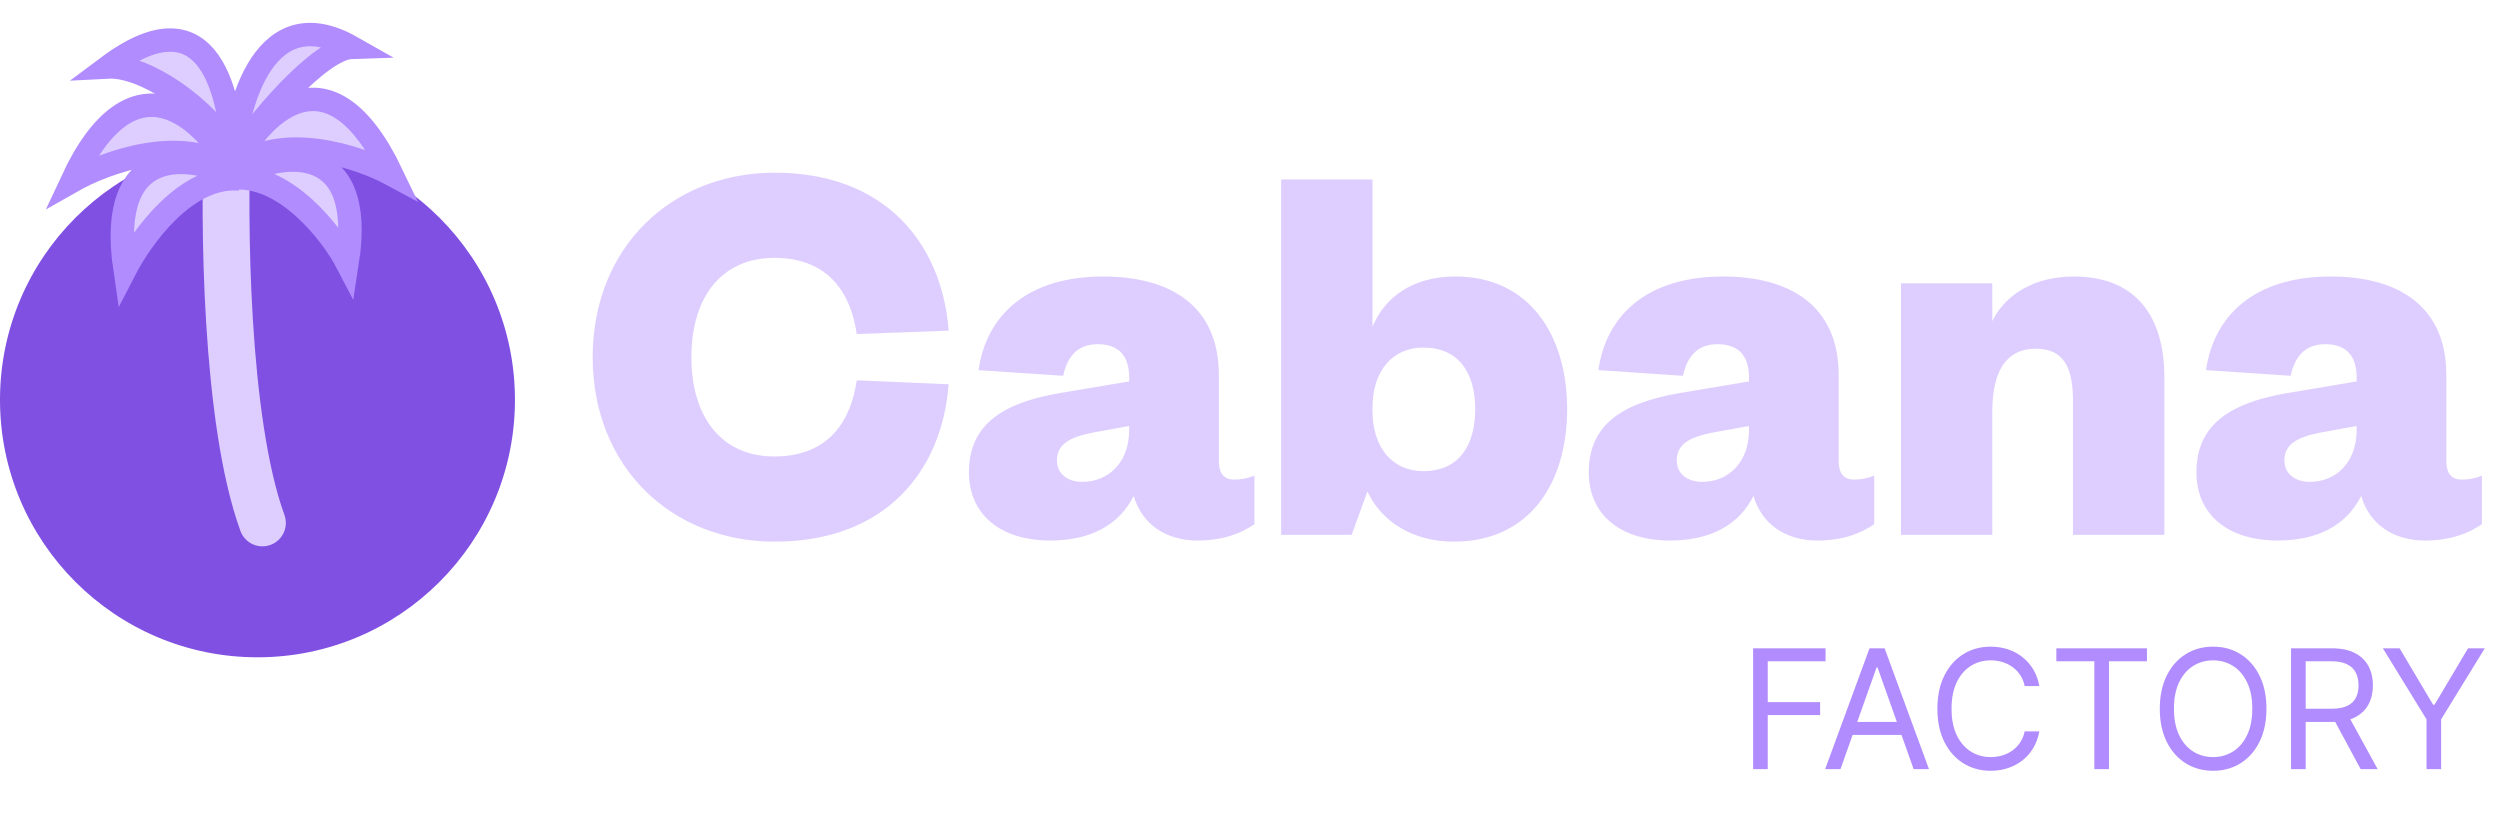
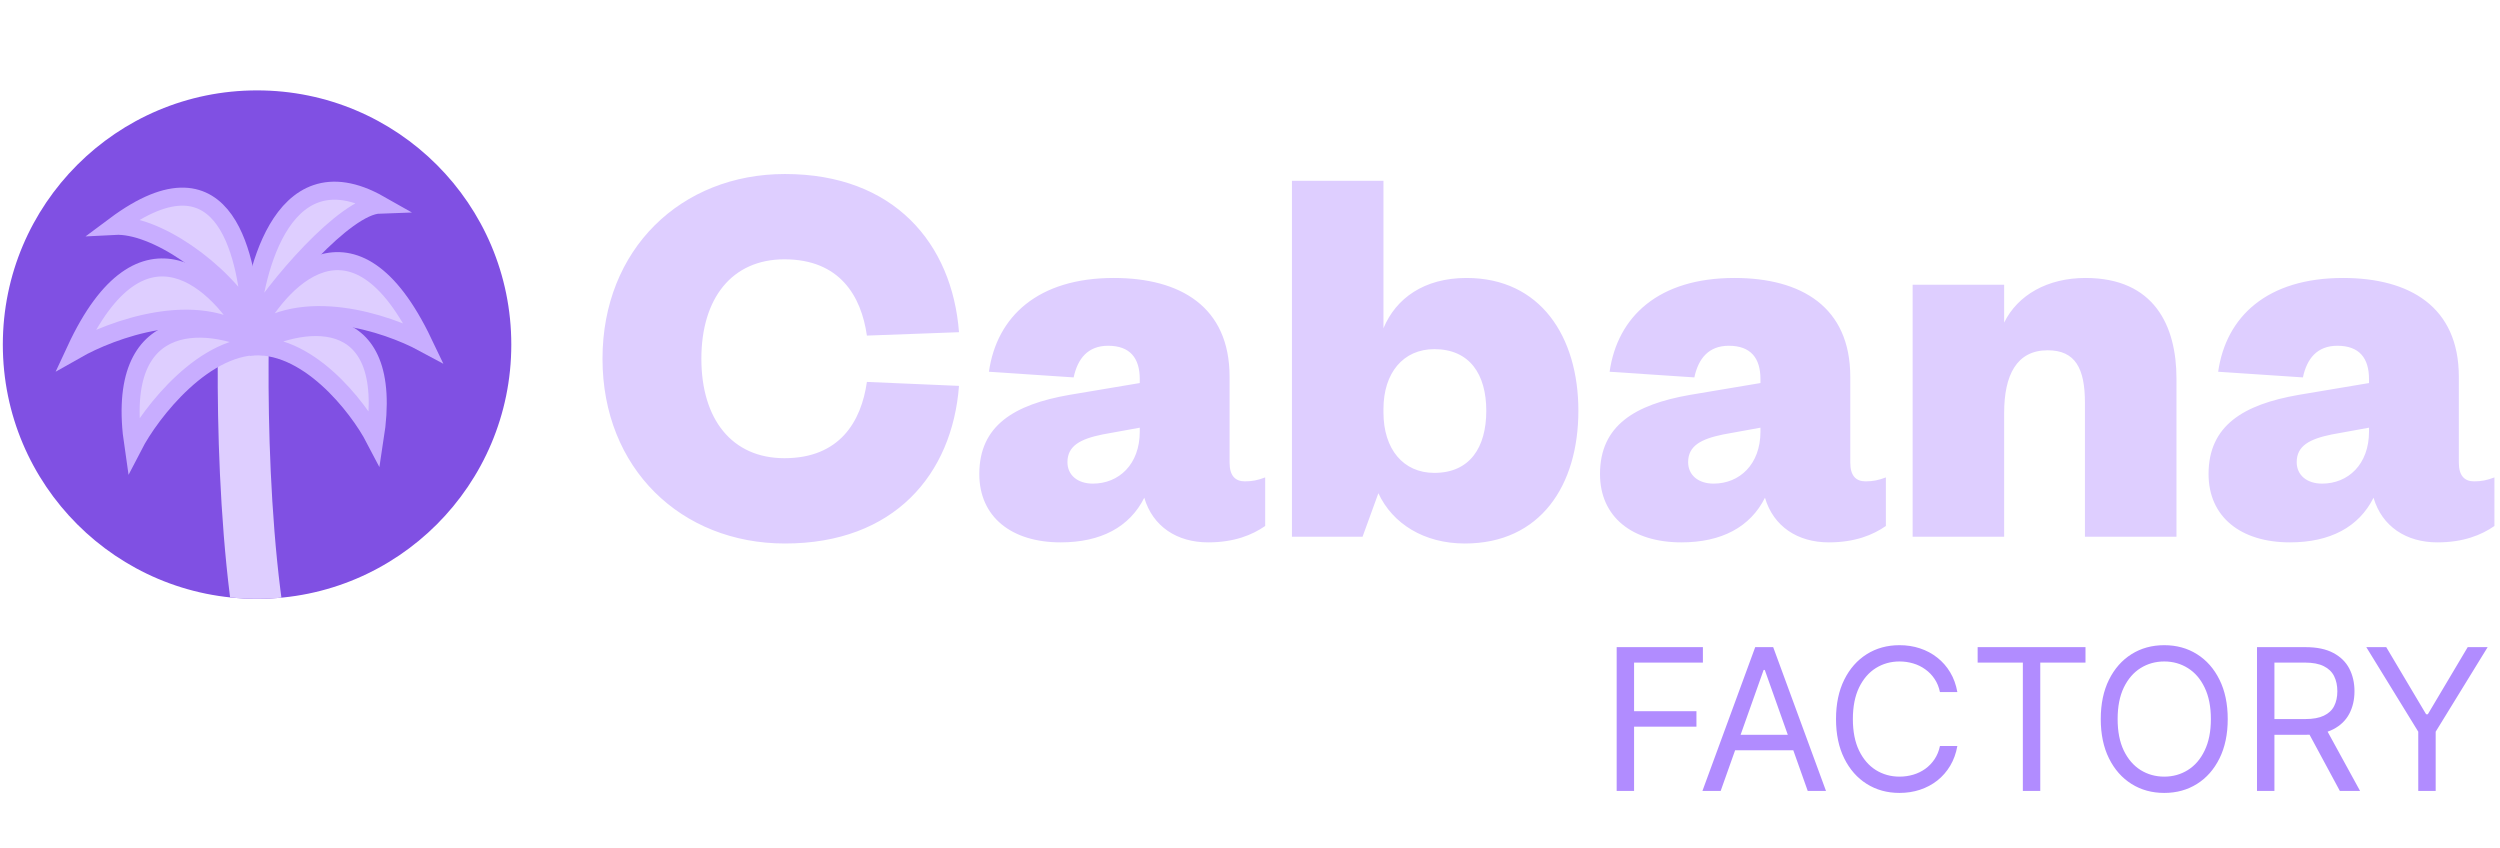
- <svg xmlns="http://www.w3.org/2000/svg" width="215" height="71" viewBox="0 0 215 71" fill="none">
-   <path d="M44.286 34.385C44.286 46.614 34.372 56.528 22.143 56.528C9.914 56.528 0 46.614 0 34.385C0 22.156 9.914 12.242 22.143 12.242C34.372 12.242 44.286 22.156 44.286 34.385Z" fill="#8050E3" />
-   <path d="M19.56 11.348C19.231 18.893 19.372 36.181 22.569 44.972" stroke="#DECEFF" stroke-width="4.026" stroke-linecap="round" />
-   <path d="M20.084 13.2C19.748 8.857 18.371 -1.029 9.276 5.758C12.418 5.592 17.721 9.167 20.084 13.2Z" fill="#DECEFF" stroke="#B18CFF" stroke-width="2.013" />
-   <path d="M19.955 14.62C17.56 10.212 11.452 4.234 6.182 15.582C9.046 13.952 15.81 11.477 19.955 14.62Z" fill="#DECEFF" stroke="#B18CFF" stroke-width="2.013" />
-   <path d="M20.602 15.394C16.637 13.211 9.108 12.078 10.749 23.172C12.091 20.57 15.949 15.004 20.602 15.394Z" fill="#DECEFF" stroke="#B18CFF" stroke-width="2.013" />
-   <path d="M20.02 13.908C20.176 10.547 22.157 -0.519 30.245 4.07C27.519 4.159 21.941 10.646 20.02 13.908Z" fill="#DECEFF" stroke="#B18CFF" stroke-width="2.013" />
-   <path d="M19.955 14.619C22.249 9.953 28.212 3.497 33.706 15.007C30.817 13.447 24.021 11.184 19.955 14.619Z" fill="#DECEFF" stroke="#B18CFF" stroke-width="2.013" />
-   <path d="M19.89 15.333C23.799 13.067 31.557 11.723 29.858 22.603C28.561 20.11 24.46 14.793 19.89 15.333Z" fill="#DECEFF" stroke="#B18CFF" stroke-width="2.013" />
-   <path d="M50.97 30.717C50.97 21.304 57.714 14.851 66.642 14.851C76.006 14.851 81.003 20.819 81.585 28.436L73.677 28.728C73.192 25.331 71.348 22.178 66.593 22.178C62.081 22.178 59.461 25.526 59.461 30.717C59.461 35.908 62.081 39.256 66.593 39.256C71.348 39.256 73.192 36.102 73.677 32.706L81.585 33.046C81.003 40.663 76.006 46.582 66.642 46.582C57.714 46.582 50.97 40.129 50.97 30.717ZM97.108 36.976V36.636L93.906 37.218C92.014 37.606 90.898 38.189 90.898 39.596C90.898 40.712 91.771 41.439 93.081 41.439C95.313 41.439 97.108 39.79 97.108 36.976ZM104.823 32.269V39.644C104.823 40.76 105.308 41.245 106.133 41.245C106.763 41.245 107.248 41.148 107.879 40.906V45.078C106.763 45.854 105.211 46.485 102.979 46.485C100.31 46.485 98.224 45.127 97.496 42.652C96.235 45.175 93.76 46.485 90.316 46.485C86.095 46.485 83.329 44.302 83.329 40.614C83.329 36.442 86.337 34.647 91.043 33.822L97.108 32.803V32.464C97.108 30.668 96.283 29.601 94.391 29.601C92.645 29.601 91.771 30.717 91.432 32.318L84.154 31.833C84.833 27.078 88.375 23.779 94.876 23.779C100.601 23.779 104.823 26.253 104.823 32.269ZM118.036 35.035V35.326C118.036 38.48 119.734 40.517 122.403 40.517C125.459 40.517 126.866 38.334 126.866 35.181C126.866 32.075 125.459 29.892 122.403 29.892C119.734 29.892 118.036 31.93 118.036 35.035ZM117.599 42.264L116.241 46H110.176V15.434H118.036V28.097C119.103 25.526 121.529 23.779 125.168 23.779C131.524 23.779 134.775 28.825 134.775 35.181C134.775 41.585 131.524 46.582 125.023 46.582C121.529 46.582 118.812 44.884 117.599 42.264ZM150.412 36.976V36.636L147.209 37.218C145.317 37.606 144.201 38.189 144.201 39.596C144.201 40.712 145.075 41.439 146.385 41.439C148.616 41.439 150.412 39.79 150.412 36.976ZM158.126 32.269V39.644C158.126 40.76 158.611 41.245 159.436 41.245C160.067 41.245 160.552 41.148 161.182 40.906V45.078C160.067 45.854 158.514 46.485 156.282 46.485C153.614 46.485 151.527 45.127 150.8 42.652C149.538 45.175 147.064 46.485 143.619 46.485C139.398 46.485 136.632 44.302 136.632 40.614C136.632 36.442 139.641 34.647 144.347 33.822L150.412 32.803V32.464C150.412 30.668 149.587 29.601 147.695 29.601C145.948 29.601 145.075 30.717 144.735 32.318L137.457 31.833C138.137 27.078 141.678 23.779 148.18 23.779C153.905 23.779 158.126 26.253 158.126 32.269ZM171.339 35.375V46H163.48V24.361H171.339V27.612C172.504 25.234 175.075 23.779 178.326 23.779C184.245 23.779 186.137 27.903 186.137 32.415V46H178.277V34.501C178.277 31.542 177.453 29.989 175.075 29.989C172.407 29.989 171.339 32.124 171.339 35.375ZM202.672 36.976V36.636L199.47 37.218C197.578 37.606 196.462 38.189 196.462 39.596C196.462 40.712 197.336 41.439 198.645 41.439C200.877 41.439 202.672 39.79 202.672 36.976ZM210.387 32.269V39.644C210.387 40.76 210.872 41.245 211.697 41.245C212.328 41.245 212.813 41.148 213.443 40.906V45.078C212.328 45.854 210.775 46.485 208.543 46.485C205.875 46.485 203.788 45.127 203.061 42.652C201.799 45.175 199.325 46.485 195.88 46.485C191.659 46.485 188.893 44.302 188.893 40.614C188.893 36.442 191.902 34.647 196.608 33.822L202.672 32.803V32.464C202.672 30.668 201.848 29.601 199.955 29.601C198.209 29.601 197.336 30.717 196.996 32.318L189.718 31.833C190.397 27.078 193.939 23.779 200.441 23.779C206.166 23.779 210.387 26.253 210.387 32.269Z" fill="#DECEFF" />
-   <path d="M150.768 66.144V55.755H156.998V56.871H152.026V60.382H156.531V61.498H152.026V66.144H150.768ZM158.282 66.144H156.963L160.778 55.755H162.076L165.891 66.144H164.572L161.467 57.399H161.386L158.282 66.144ZM158.769 62.086H164.085V63.202H158.769V62.086ZM175.382 59.002H174.123C174.049 58.64 173.919 58.322 173.733 58.048C173.55 57.774 173.327 57.544 173.063 57.358C172.803 57.169 172.514 57.027 172.196 56.932C171.878 56.837 171.546 56.79 171.201 56.79C170.572 56.79 170.002 56.949 169.492 57.267C168.984 57.585 168.58 58.053 168.279 58.672C167.982 59.291 167.833 60.05 167.833 60.95C167.833 61.849 167.982 62.609 168.279 63.227C168.58 63.846 168.984 64.315 169.492 64.633C170.002 64.951 170.572 65.11 171.201 65.11C171.546 65.11 171.878 65.062 172.196 64.968C172.514 64.873 172.803 64.733 173.063 64.546C173.327 64.357 173.55 64.126 173.733 63.852C173.919 63.574 174.049 63.256 174.123 62.898H175.382C175.287 63.429 175.114 63.904 174.864 64.323C174.614 64.743 174.303 65.1 173.931 65.394C173.559 65.685 173.141 65.906 172.678 66.058C172.218 66.21 171.726 66.287 171.201 66.287C170.315 66.287 169.527 66.07 168.837 65.637C168.147 65.204 167.605 64.589 167.209 63.791C166.813 62.992 166.615 62.045 166.615 60.95C166.615 59.854 166.813 58.907 167.209 58.109C167.605 57.311 168.147 56.695 168.837 56.262C169.527 55.829 170.315 55.613 171.201 55.613C171.726 55.613 172.218 55.689 172.678 55.841C173.141 55.993 173.559 56.217 173.931 56.511C174.303 56.802 174.614 57.157 174.864 57.576C175.114 57.992 175.287 58.467 175.382 59.002ZM176.846 56.871V55.755H184.639V56.871H181.372V66.144H180.113V56.871H176.846ZM194.914 60.95C194.914 62.045 194.716 62.992 194.321 63.791C193.925 64.589 193.382 65.204 192.692 65.637C192.002 66.07 191.214 66.287 190.328 66.287C189.442 66.287 188.654 66.07 187.964 65.637C187.274 65.204 186.731 64.589 186.336 63.791C185.94 62.992 185.742 62.045 185.742 60.95C185.742 59.854 185.94 58.907 186.336 58.109C186.731 57.311 187.274 56.695 187.964 56.262C188.654 55.829 189.442 55.613 190.328 55.613C191.214 55.613 192.002 55.829 192.692 56.262C193.382 56.695 193.925 57.311 194.321 58.109C194.716 58.907 194.914 59.854 194.914 60.95ZM193.697 60.95C193.697 60.05 193.546 59.291 193.245 58.672C192.947 58.053 192.543 57.585 192.033 57.267C191.525 56.949 190.957 56.79 190.328 56.79C189.699 56.79 189.129 56.949 188.618 57.267C188.111 57.585 187.707 58.053 187.406 58.672C187.108 59.291 186.96 60.05 186.96 60.95C186.96 61.849 187.108 62.609 187.406 63.227C187.707 63.846 188.111 64.315 188.618 64.633C189.129 64.951 189.699 65.11 190.328 65.11C190.957 65.11 191.525 64.951 192.033 64.633C192.543 64.315 192.947 63.846 193.245 63.227C193.546 62.609 193.697 61.849 193.697 60.95ZM197.03 66.144V55.755H200.54C201.352 55.755 202.018 55.894 202.539 56.171C203.06 56.445 203.445 56.822 203.696 57.302C203.946 57.782 204.071 58.329 204.071 58.941C204.071 59.553 203.946 60.096 203.696 60.569C203.445 61.043 203.061 61.415 202.544 61.685C202.026 61.953 201.365 62.086 200.56 62.086H197.719V60.95H200.52C201.074 60.95 201.521 60.869 201.859 60.706C202.201 60.544 202.448 60.314 202.6 60.016C202.755 59.715 202.833 59.357 202.833 58.941C202.833 58.525 202.755 58.161 202.6 57.85C202.444 57.539 202.196 57.299 201.854 57.13C201.512 56.957 201.061 56.871 200.5 56.871H198.288V66.144H197.03ZM201.92 61.477L204.477 66.144H203.016L200.5 61.477H201.92ZM204.926 55.755H206.366L209.248 60.605H209.37L212.251 55.755H213.692L209.938 61.863V66.144H208.68V61.863L204.926 55.755Z" fill="#B18CFF" />
+ <svg xmlns="http://www.w3.org/2000/svg" width="177" height="60" viewBox="0 0 177 60" fill="none">
+   <path d="M42.657 25.4C42.657 17.64 48.217 12.32 55.577 12.32C63.297 12.32 67.417 17.24 67.897 23.52L61.377 23.76C60.977 20.96 59.457 18.36 55.537 18.36C51.817 18.36 49.657 21.12 49.657 25.4C49.657 29.68 51.817 32.44 55.537 32.44C59.457 32.44 60.977 29.84 61.377 27.04L67.897 27.32C67.417 33.6 63.297 38.48 55.577 38.48C48.217 38.48 42.657 33.16 42.657 25.4ZM80.695 30.56V30.28L78.055 30.76C76.495 31.08 75.575 31.56 75.575 32.72C75.575 33.64 76.295 34.24 77.375 34.24C79.215 34.24 80.695 32.88 80.695 30.56ZM87.055 26.68V32.76C87.055 33.68 87.455 34.08 88.135 34.08C88.655 34.08 89.055 34 89.575 33.8V37.24C88.655 37.88 87.375 38.4 85.535 38.4C83.335 38.4 81.615 37.28 81.015 35.24C79.975 37.32 77.935 38.4 75.095 38.4C71.615 38.4 69.335 36.6 69.335 33.56C69.335 30.12 71.815 28.64 75.695 27.96L80.695 27.12V26.84C80.695 25.36 80.015 24.48 78.455 24.48C77.015 24.48 76.295 25.4 76.015 26.72L70.015 26.32C70.575 22.4 73.495 19.68 78.855 19.68C83.575 19.68 87.055 21.72 87.055 26.68ZM97.949 28.96V29.2C97.949 31.8 99.349 33.48 101.549 33.48C104.069 33.48 105.229 31.68 105.229 29.08C105.229 26.52 104.069 24.72 101.549 24.72C99.349 24.72 97.949 26.4 97.949 28.96ZM97.589 34.92L96.469 38H91.469V12.8H97.949V23.24C98.829 21.12 100.829 19.68 103.829 19.68C109.069 19.68 111.749 23.84 111.749 29.08C111.749 34.36 109.069 38.48 103.709 38.48C100.829 38.48 98.589 37.08 97.589 34.92ZM124.64 30.56V30.28L122 30.76C120.44 31.08 119.52 31.56 119.52 32.72C119.52 33.64 120.24 34.24 121.32 34.24C123.16 34.24 124.64 32.88 124.64 30.56ZM131 26.68V32.76C131 33.68 131.4 34.08 132.08 34.08C132.6 34.08 133 34 133.52 33.8V37.24C132.6 37.88 131.32 38.4 129.48 38.4C127.28 38.4 125.56 37.28 124.96 35.24C123.92 37.32 121.88 38.4 119.04 38.4C115.56 38.4 113.28 36.6 113.28 33.56C113.28 30.12 115.76 28.64 119.64 27.96L124.64 27.12V26.84C124.64 25.36 123.96 24.48 122.4 24.48C120.96 24.48 120.24 25.4 119.96 26.72L113.96 26.32C114.52 22.4 117.44 19.68 122.8 19.68C127.52 19.68 131 21.72 131 26.68ZM141.894 29.24V38H135.414V20.16H141.894V22.84C142.854 20.88 144.974 19.68 147.654 19.68C152.534 19.68 154.094 23.08 154.094 26.8V38H147.614V28.52C147.614 26.08 146.934 24.8 144.974 24.8C142.774 24.8 141.894 26.56 141.894 29.24ZM167.726 30.56V30.28L165.086 30.76C163.526 31.08 162.606 31.56 162.606 32.72C162.606 33.64 163.326 34.24 164.406 34.24C166.246 34.24 167.726 32.88 167.726 30.56ZM174.086 26.68V32.76C174.086 33.68 174.486 34.08 175.166 34.08C175.686 34.08 176.086 34 176.606 33.8V37.24C175.686 37.88 174.406 38.4 172.566 38.4C170.366 38.4 168.646 37.28 168.046 35.24C167.006 37.32 164.966 38.4 162.126 38.4C158.646 38.4 156.366 36.6 156.366 33.56C156.366 30.12 158.846 28.64 162.726 27.96L167.726 27.12V26.84C167.726 25.36 167.046 24.48 165.486 24.48C164.046 24.48 163.326 25.4 163.046 26.72L157.046 26.32C157.606 22.4 160.526 19.68 165.886 19.68C170.606 19.68 174.086 21.72 174.086 26.68Z" fill="#DECEFF" />
+   <path d="M114.46 56V45.818H120.565V46.912H115.693V50.352H120.108V51.446H115.693V56H114.46ZM121.823 56H120.531L124.269 45.818H125.542L129.281 56H127.988L124.945 47.429H124.866L121.823 56ZM122.3 52.023H127.511V53.117H122.3V52.023ZM138.581 49H137.348C137.275 48.645 137.148 48.334 136.965 48.065C136.786 47.797 136.568 47.572 136.309 47.389C136.054 47.204 135.771 47.064 135.459 46.972C135.147 46.879 134.823 46.832 134.485 46.832C133.868 46.832 133.31 46.988 132.809 47.3C132.312 47.611 131.916 48.07 131.621 48.677C131.329 49.283 131.183 50.028 131.183 50.909C131.183 51.791 131.329 52.535 131.621 53.141C131.916 53.748 132.312 54.207 132.809 54.519C133.31 54.83 133.868 54.986 134.485 54.986C134.823 54.986 135.147 54.939 135.459 54.847C135.771 54.754 136.054 54.616 136.309 54.434C136.568 54.248 136.786 54.021 136.965 53.753C137.148 53.481 137.275 53.169 137.348 52.818H138.581C138.488 53.339 138.319 53.804 138.074 54.215C137.829 54.626 137.524 54.976 137.159 55.264C136.795 55.549 136.385 55.766 135.931 55.916C135.481 56.065 134.998 56.139 134.485 56.139C133.616 56.139 132.844 55.927 132.168 55.503C131.492 55.079 130.96 54.475 130.572 53.693C130.184 52.911 129.99 51.983 129.99 50.909C129.99 49.835 130.184 48.907 130.572 48.125C130.96 47.343 131.492 46.74 132.168 46.315C132.844 45.891 133.616 45.679 134.485 45.679C134.998 45.679 135.481 45.754 135.931 45.903C136.385 46.052 136.795 46.271 137.159 46.559C137.524 46.844 137.829 47.192 138.074 47.603C138.319 48.011 138.488 48.476 138.581 49ZM140.017 46.912V45.818H147.653V46.912H144.451V56H143.218V46.912H140.017ZM157.723 50.909C157.723 51.983 157.529 52.911 157.141 53.693C156.754 54.475 156.222 55.079 155.545 55.503C154.869 55.927 154.097 56.139 153.229 56.139C152.36 56.139 151.588 55.927 150.912 55.503C150.236 55.079 149.704 54.475 149.316 53.693C148.928 52.911 148.734 51.983 148.734 50.909C148.734 49.835 148.928 48.907 149.316 48.125C149.704 47.343 150.236 46.74 150.912 46.315C151.588 45.891 152.36 45.679 153.229 45.679C154.097 45.679 154.869 45.891 155.545 46.315C156.222 46.74 156.754 47.343 157.141 48.125C157.529 48.907 157.723 49.835 157.723 50.909ZM156.53 50.909C156.53 50.028 156.382 49.283 156.087 48.677C155.796 48.07 155.4 47.611 154.899 47.3C154.402 46.988 153.845 46.832 153.229 46.832C152.612 46.832 152.054 46.988 151.553 47.3C151.056 47.611 150.66 48.07 150.365 48.677C150.073 49.283 149.928 50.028 149.928 50.909C149.928 51.791 150.073 52.535 150.365 53.141C150.66 53.748 151.056 54.207 151.553 54.519C152.054 54.83 152.612 54.986 153.229 54.986C153.845 54.986 154.402 54.83 154.899 54.519C155.4 54.207 155.796 53.748 156.087 53.141C156.382 52.535 156.53 51.791 156.53 50.909ZM159.796 56V45.818H163.237C164.032 45.818 164.685 45.954 165.195 46.226C165.706 46.494 166.084 46.864 166.329 47.334C166.574 47.805 166.697 48.34 166.697 48.94C166.697 49.54 166.574 50.072 166.329 50.536C166.084 51 165.707 51.365 165.2 51.63C164.693 51.892 164.045 52.023 163.256 52.023H160.472V50.909H163.217C163.76 50.909 164.198 50.83 164.529 50.67C164.864 50.511 165.106 50.286 165.255 49.994C165.407 49.699 165.484 49.348 165.484 48.94C165.484 48.533 165.407 48.176 165.255 47.871C165.103 47.566 164.859 47.331 164.524 47.166C164.189 46.996 163.747 46.912 163.197 46.912H161.029V56H159.796ZM164.589 51.426L167.094 56H165.663L163.197 51.426H164.589ZM167.534 45.818H168.946L171.77 50.571H171.89L174.713 45.818H176.125L172.446 51.804V56H171.213V51.804L167.534 45.818Z" fill="#B18CFF" />
+   <ellipse cx="18.2" cy="24.398" rx="18" ry="17.999" fill="#8050E3" />
+   <mask id="mask0_45_3692" style="mask-type:alpha" maskUnits="userSpaceOnUse" x="0" y="6" width="37" height="37">
+     <ellipse cx="18.2" cy="24.398" rx="18" ry="17.999" fill="#8050E3" />
+   </mask>
+   <g mask="url(#mask0_45_3692)">
+     <path d="M17.322 20.988C17.028 27.735 17.154 43.193 20.012 51.054" stroke="#DECEFF" stroke-width="3.6" stroke-linecap="round" />
+     <path d="M17.79 22.645C17.489 18.762 16.258 9.922 8.125 15.99C10.935 15.842 15.677 19.039 17.79 22.645Z" fill="#DECEFF" stroke="#C8ADFF" stroke-width="1.277" />
+     <path d="M17.675 23.914C15.533 19.973 10.072 14.628 5.359 24.775C7.92 23.317 13.968 21.105 17.675 23.914Z" fill="#DECEFF" stroke="#C8ADFF" stroke-width="1.277" />
+     <path d="M18.705 24.519C15.159 22.567 7.975 21.645 9.443 31.564C10.643 29.238 14.544 24.17 18.705 24.519Z" fill="#DECEFF" stroke="#C8ADFF" stroke-width="1.277" />
+     <path d="M17.733 23.279C17.873 20.274 19.644 10.38 26.877 14.482C24.439 14.562 19.451 20.362 17.733 23.279Z" fill="#DECEFF" stroke="#C8ADFF" stroke-width="1.277" />
+     <path d="M17.675 23.917C19.727 19.744 25.058 13.972 29.971 24.264C27.387 22.869 21.311 20.846 17.675 23.917Z" fill="#DECEFF" stroke="#C8ADFF" stroke-width="1.277" />
+     <path d="M17.617 24.552C21.113 22.526 28.049 21.325 26.53 31.052C25.37 28.824 21.704 24.07 17.617 24.552Z" fill="#DECEFF" stroke="#C8ADFF" stroke-width="1.277" />
+   </g>
</svg>
